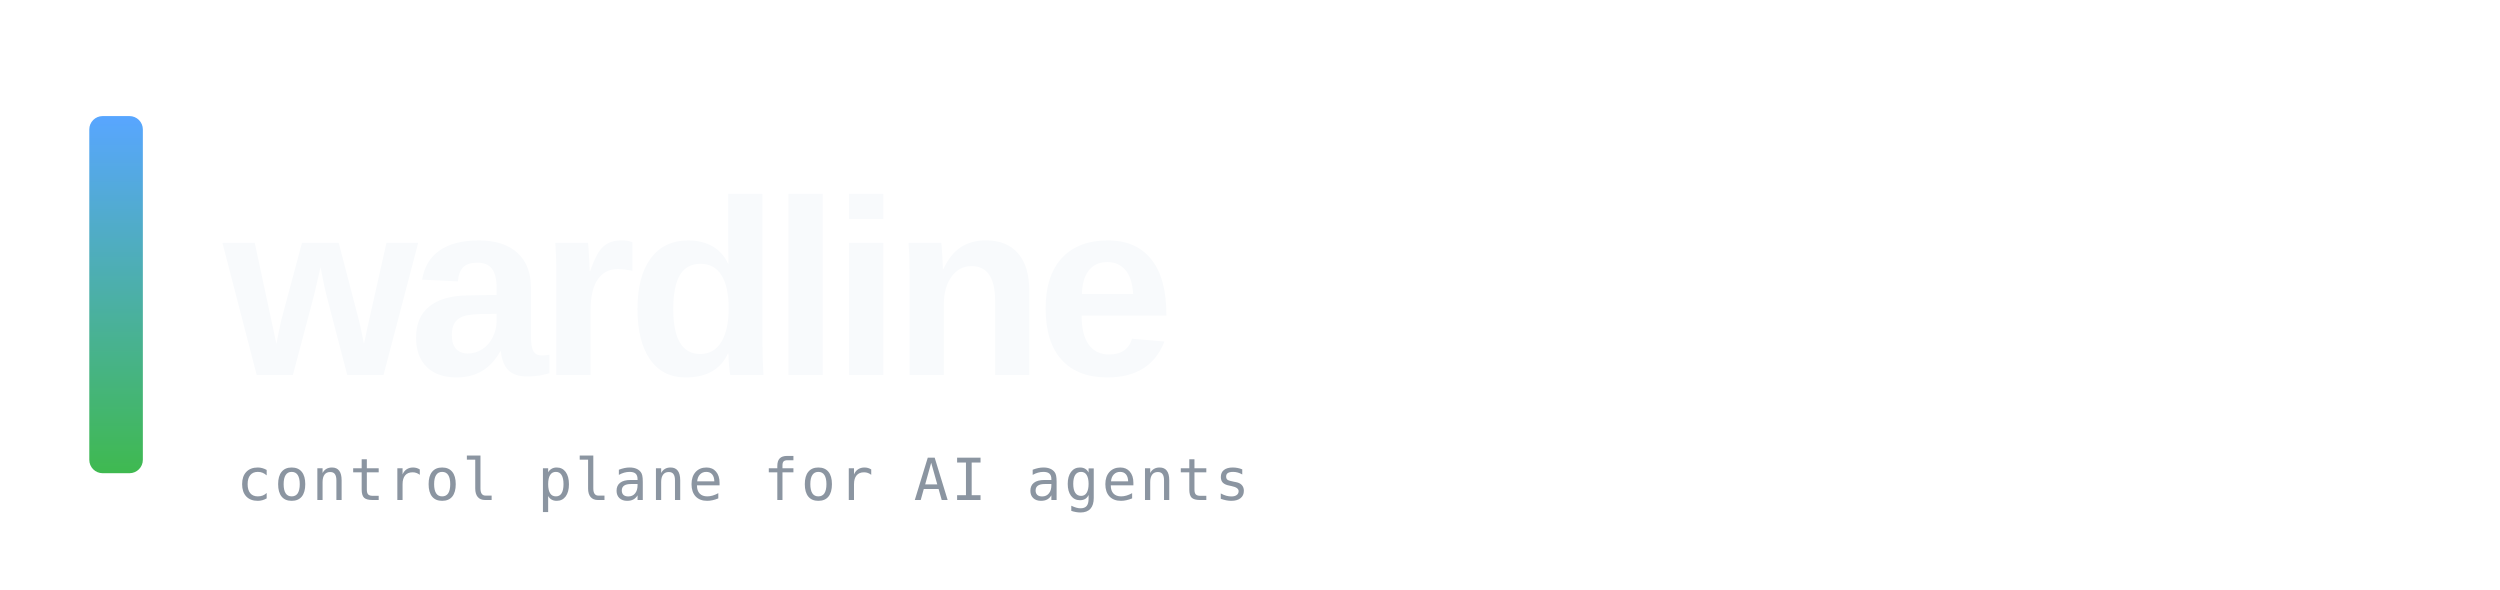
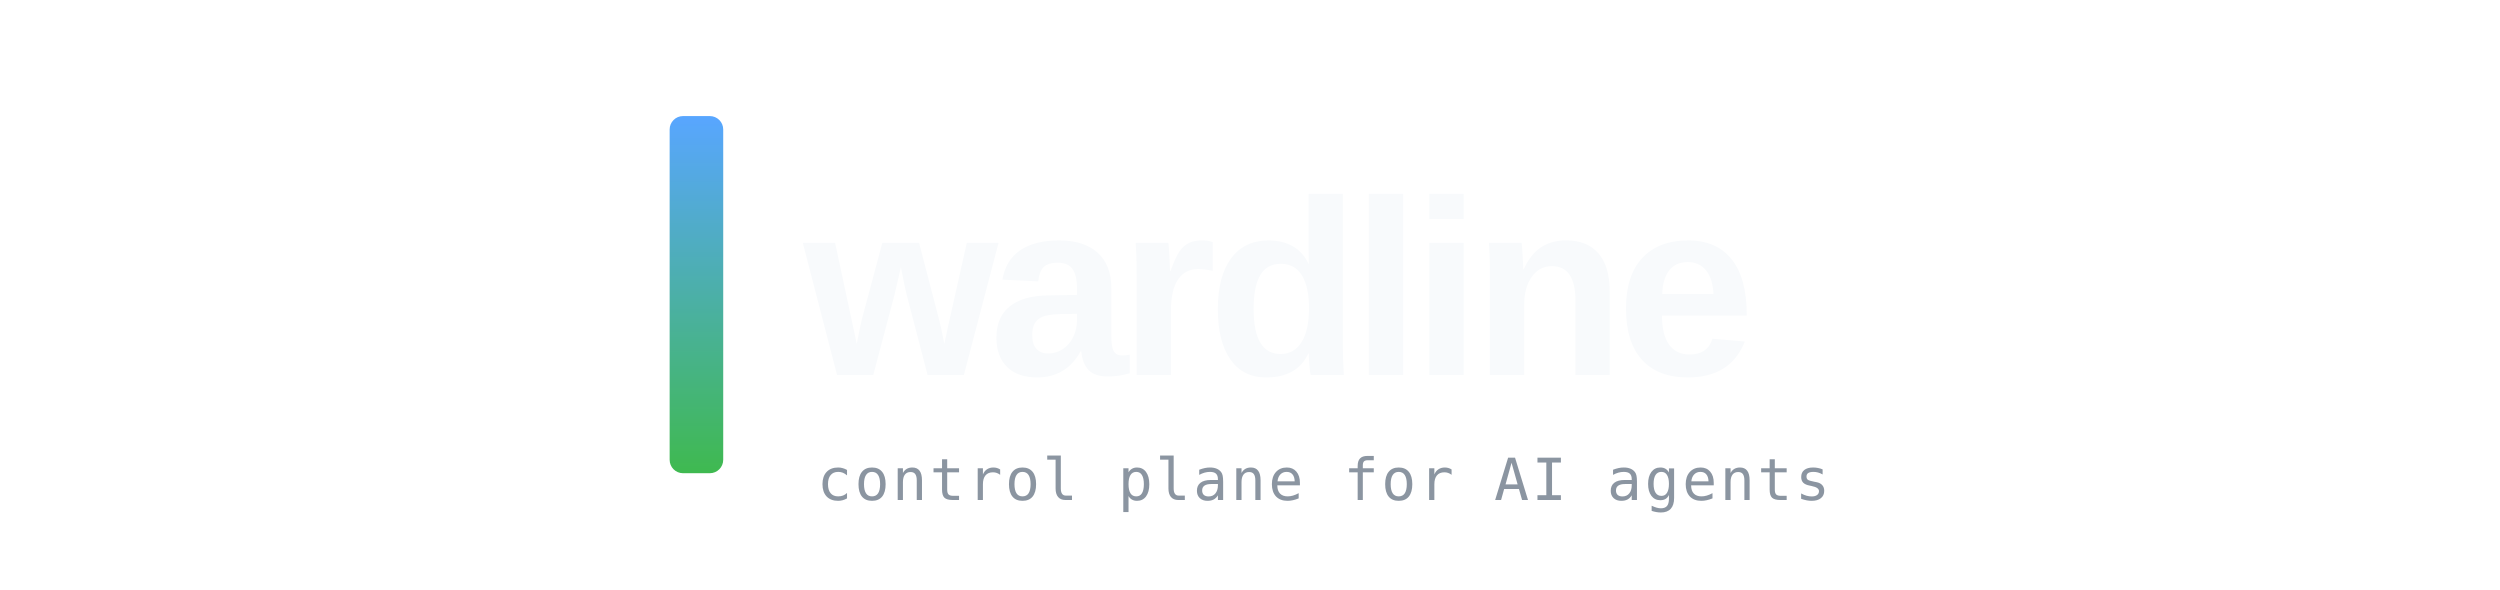
<svg xmlns="http://www.w3.org/2000/svg" viewBox="0 0 560 132" width="560" height="132" role="img" aria-label="Wardline — control plane for AI agents">
  <defs>
    <linearGradient id="wl-bar-dark" x1="0" y1="0" x2="0" y2="1">
      <stop offset="0%" stop-color="#58A6FF" />
      <stop offset="100%" stop-color="#3FB950" />
    </linearGradient>
    <clipPath id="wl-bar-clip-dark">
-       <rect x="20" y="26" width="12" height="80" rx="3" />
+       <rect x="150" y="26" width="12" height="80" rx="3" />
    </clipPath>
  </defs>
-   <rect x="20" y="26" width="12" height="80" rx="3" fill="url(#wl-bar-dark)" />
+   <rect x="150" y="26" width="12" height="80" rx="3" fill="url(#wl-bar-dark)" />
  <g clip-path="url(#wl-bar-clip-dark)">
-     <rect x="18" y="26" width="16" height="20" fill="#F8FAFC" opacity="0">
+     <rect x="148" y="26" width="16" height="20" fill="#F8FAFC" opacity="0">
      <animate attributeName="y" values="16;96" dur="2.8s" begin="0s" repeatCount="indefinite" />
      <animate attributeName="opacity" values="0;0.6;0.6;0" keyTimes="0;0.15;0.75;1" dur="2.8s" begin="0s" repeatCount="indefinite" />
    </rect>
  </g>
-   <text x="50" y="84" font-family="-apple-system,'Helvetica Neue',Arial,sans-serif" font-size="56" font-weight="700" letter-spacing="-2" fill="#F8FAFC">wardline</text>
-   <text x="53" y="112" font-family="ui-monospace,'SF Mono',Menlo,monospace" font-size="13" letter-spacing="0.6" fill="#8B95A1">control plane for AI agents</text>
+   <text x="180" y="84" font-family="-apple-system,'Helvetica Neue',Arial,sans-serif" font-size="56" font-weight="700" letter-spacing="-2" fill="#F8FAFC">wardline</text>
+   <text x="183" y="112" font-family="ui-monospace,'SF Mono',Menlo,monospace" font-size="13" letter-spacing="0.6" fill="#8B95A1">control plane for AI agents</text>
</svg>
